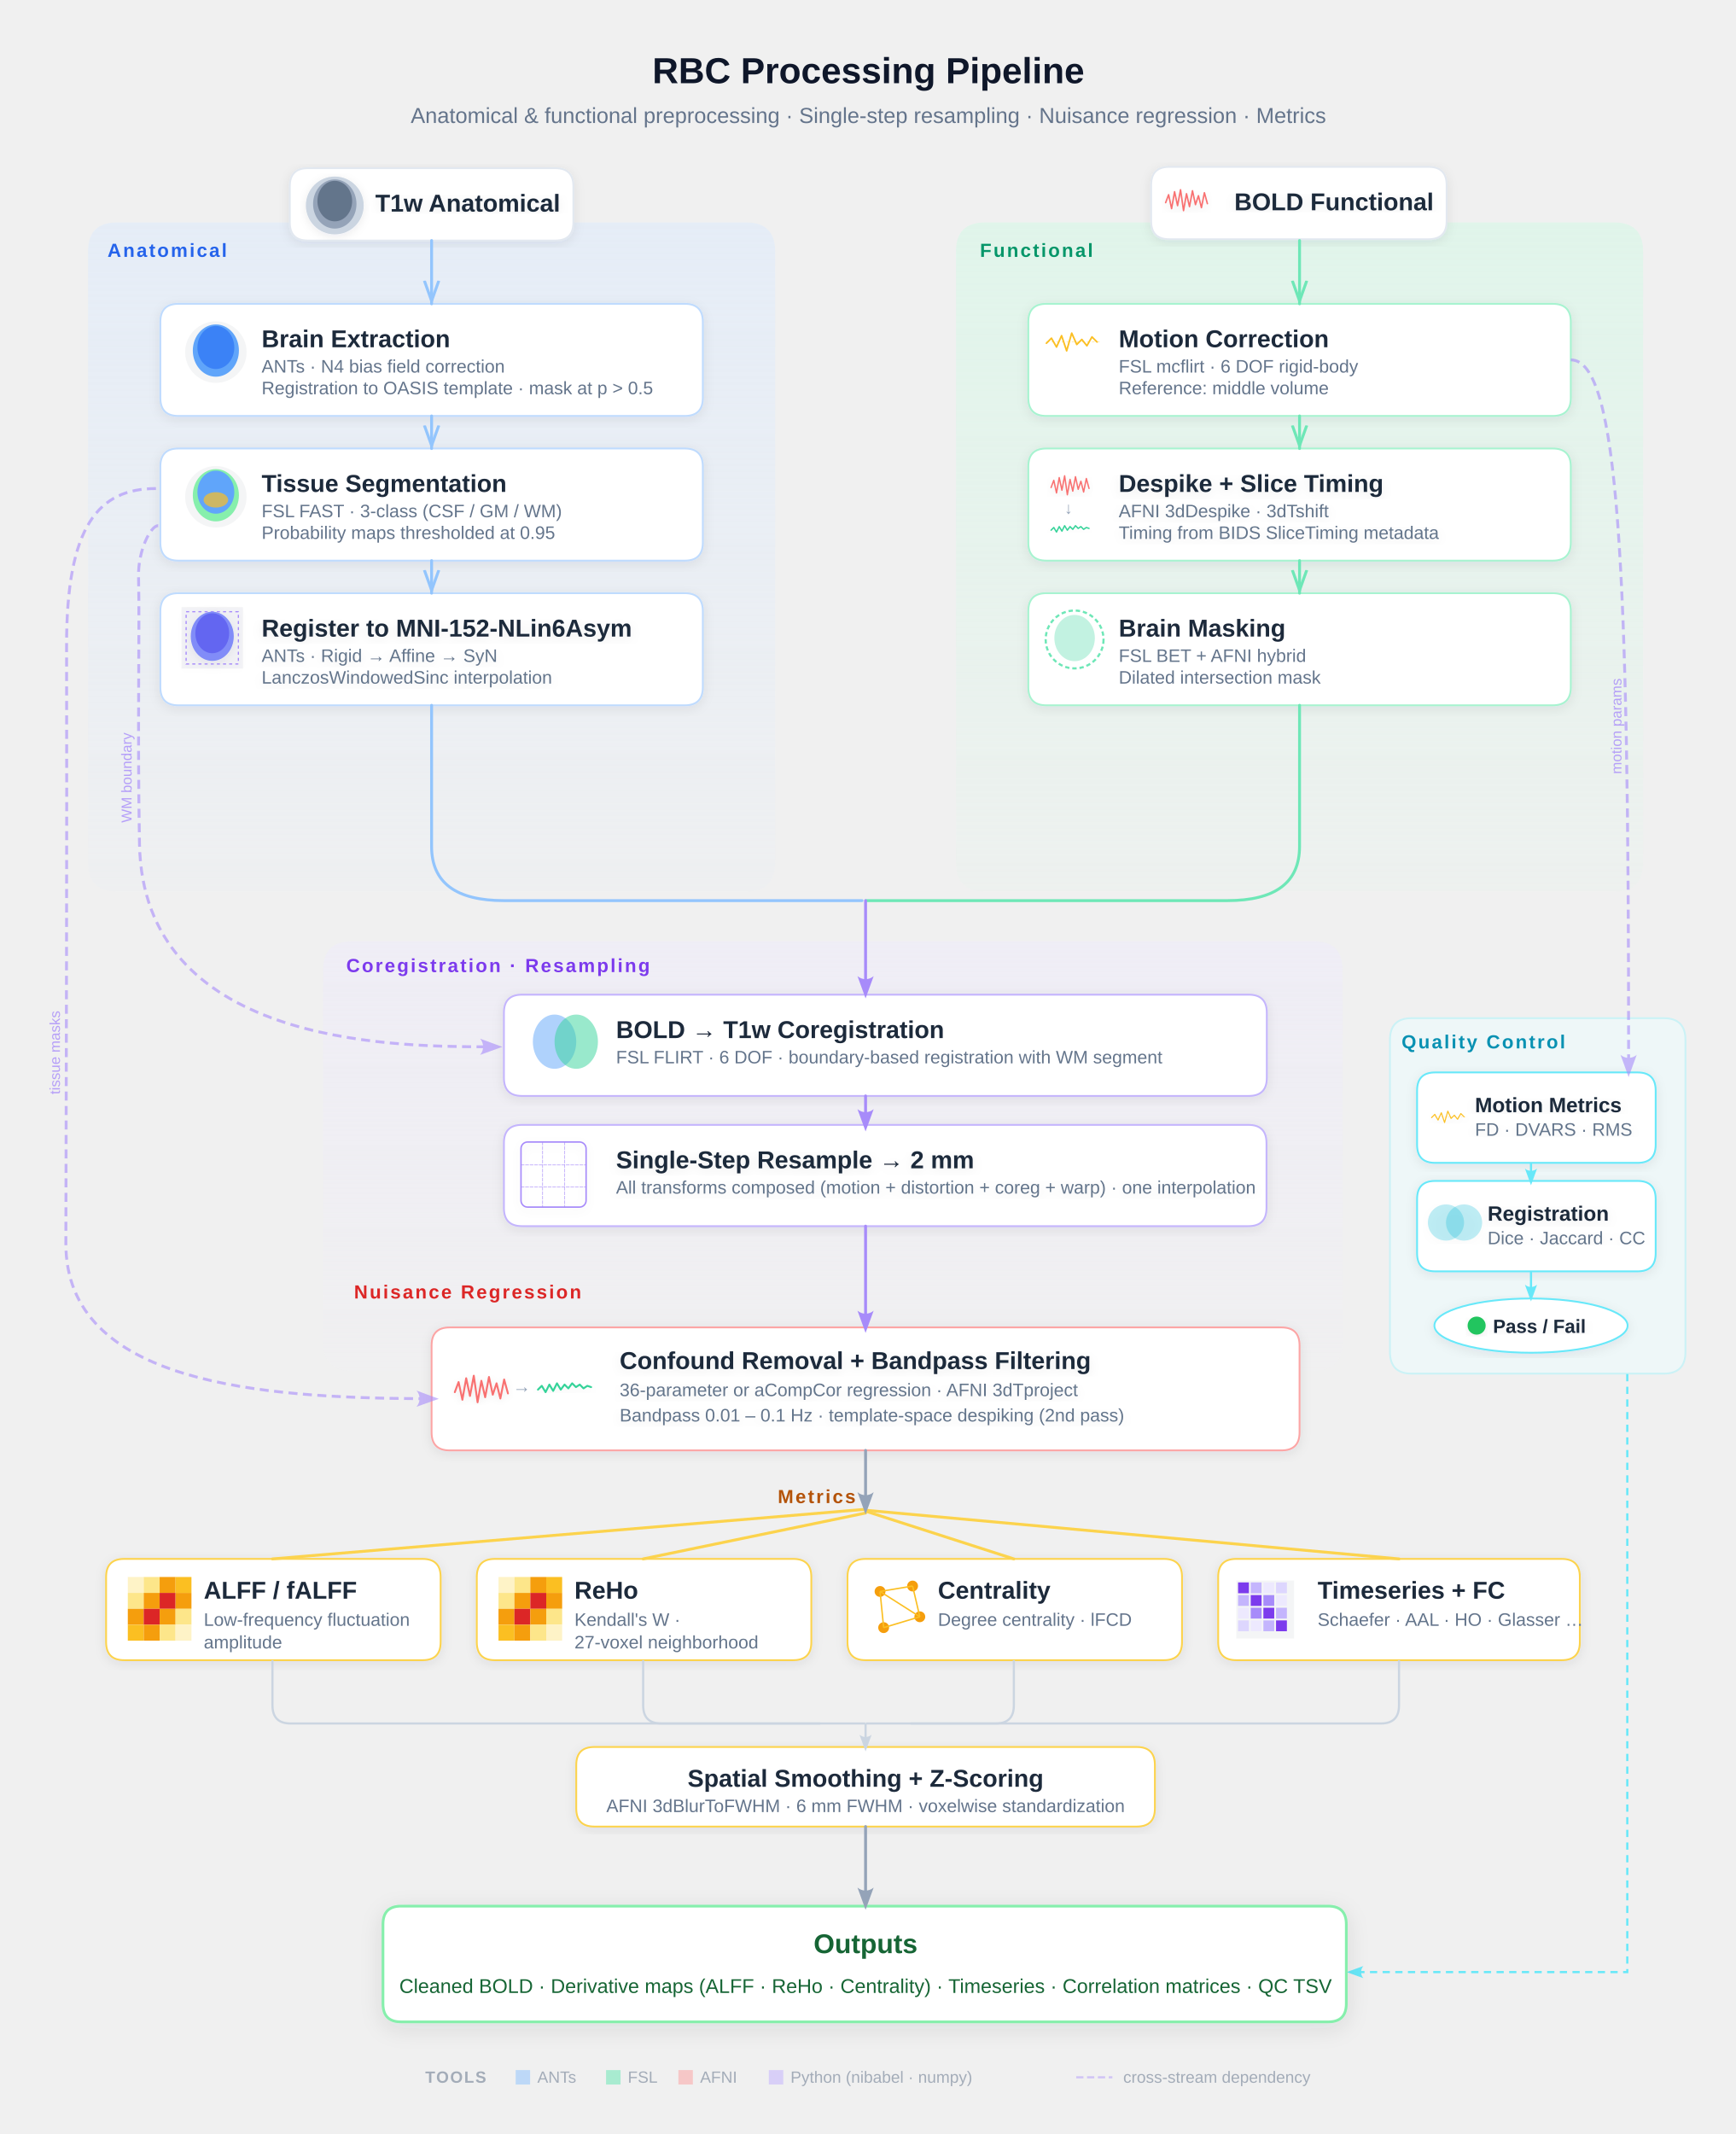
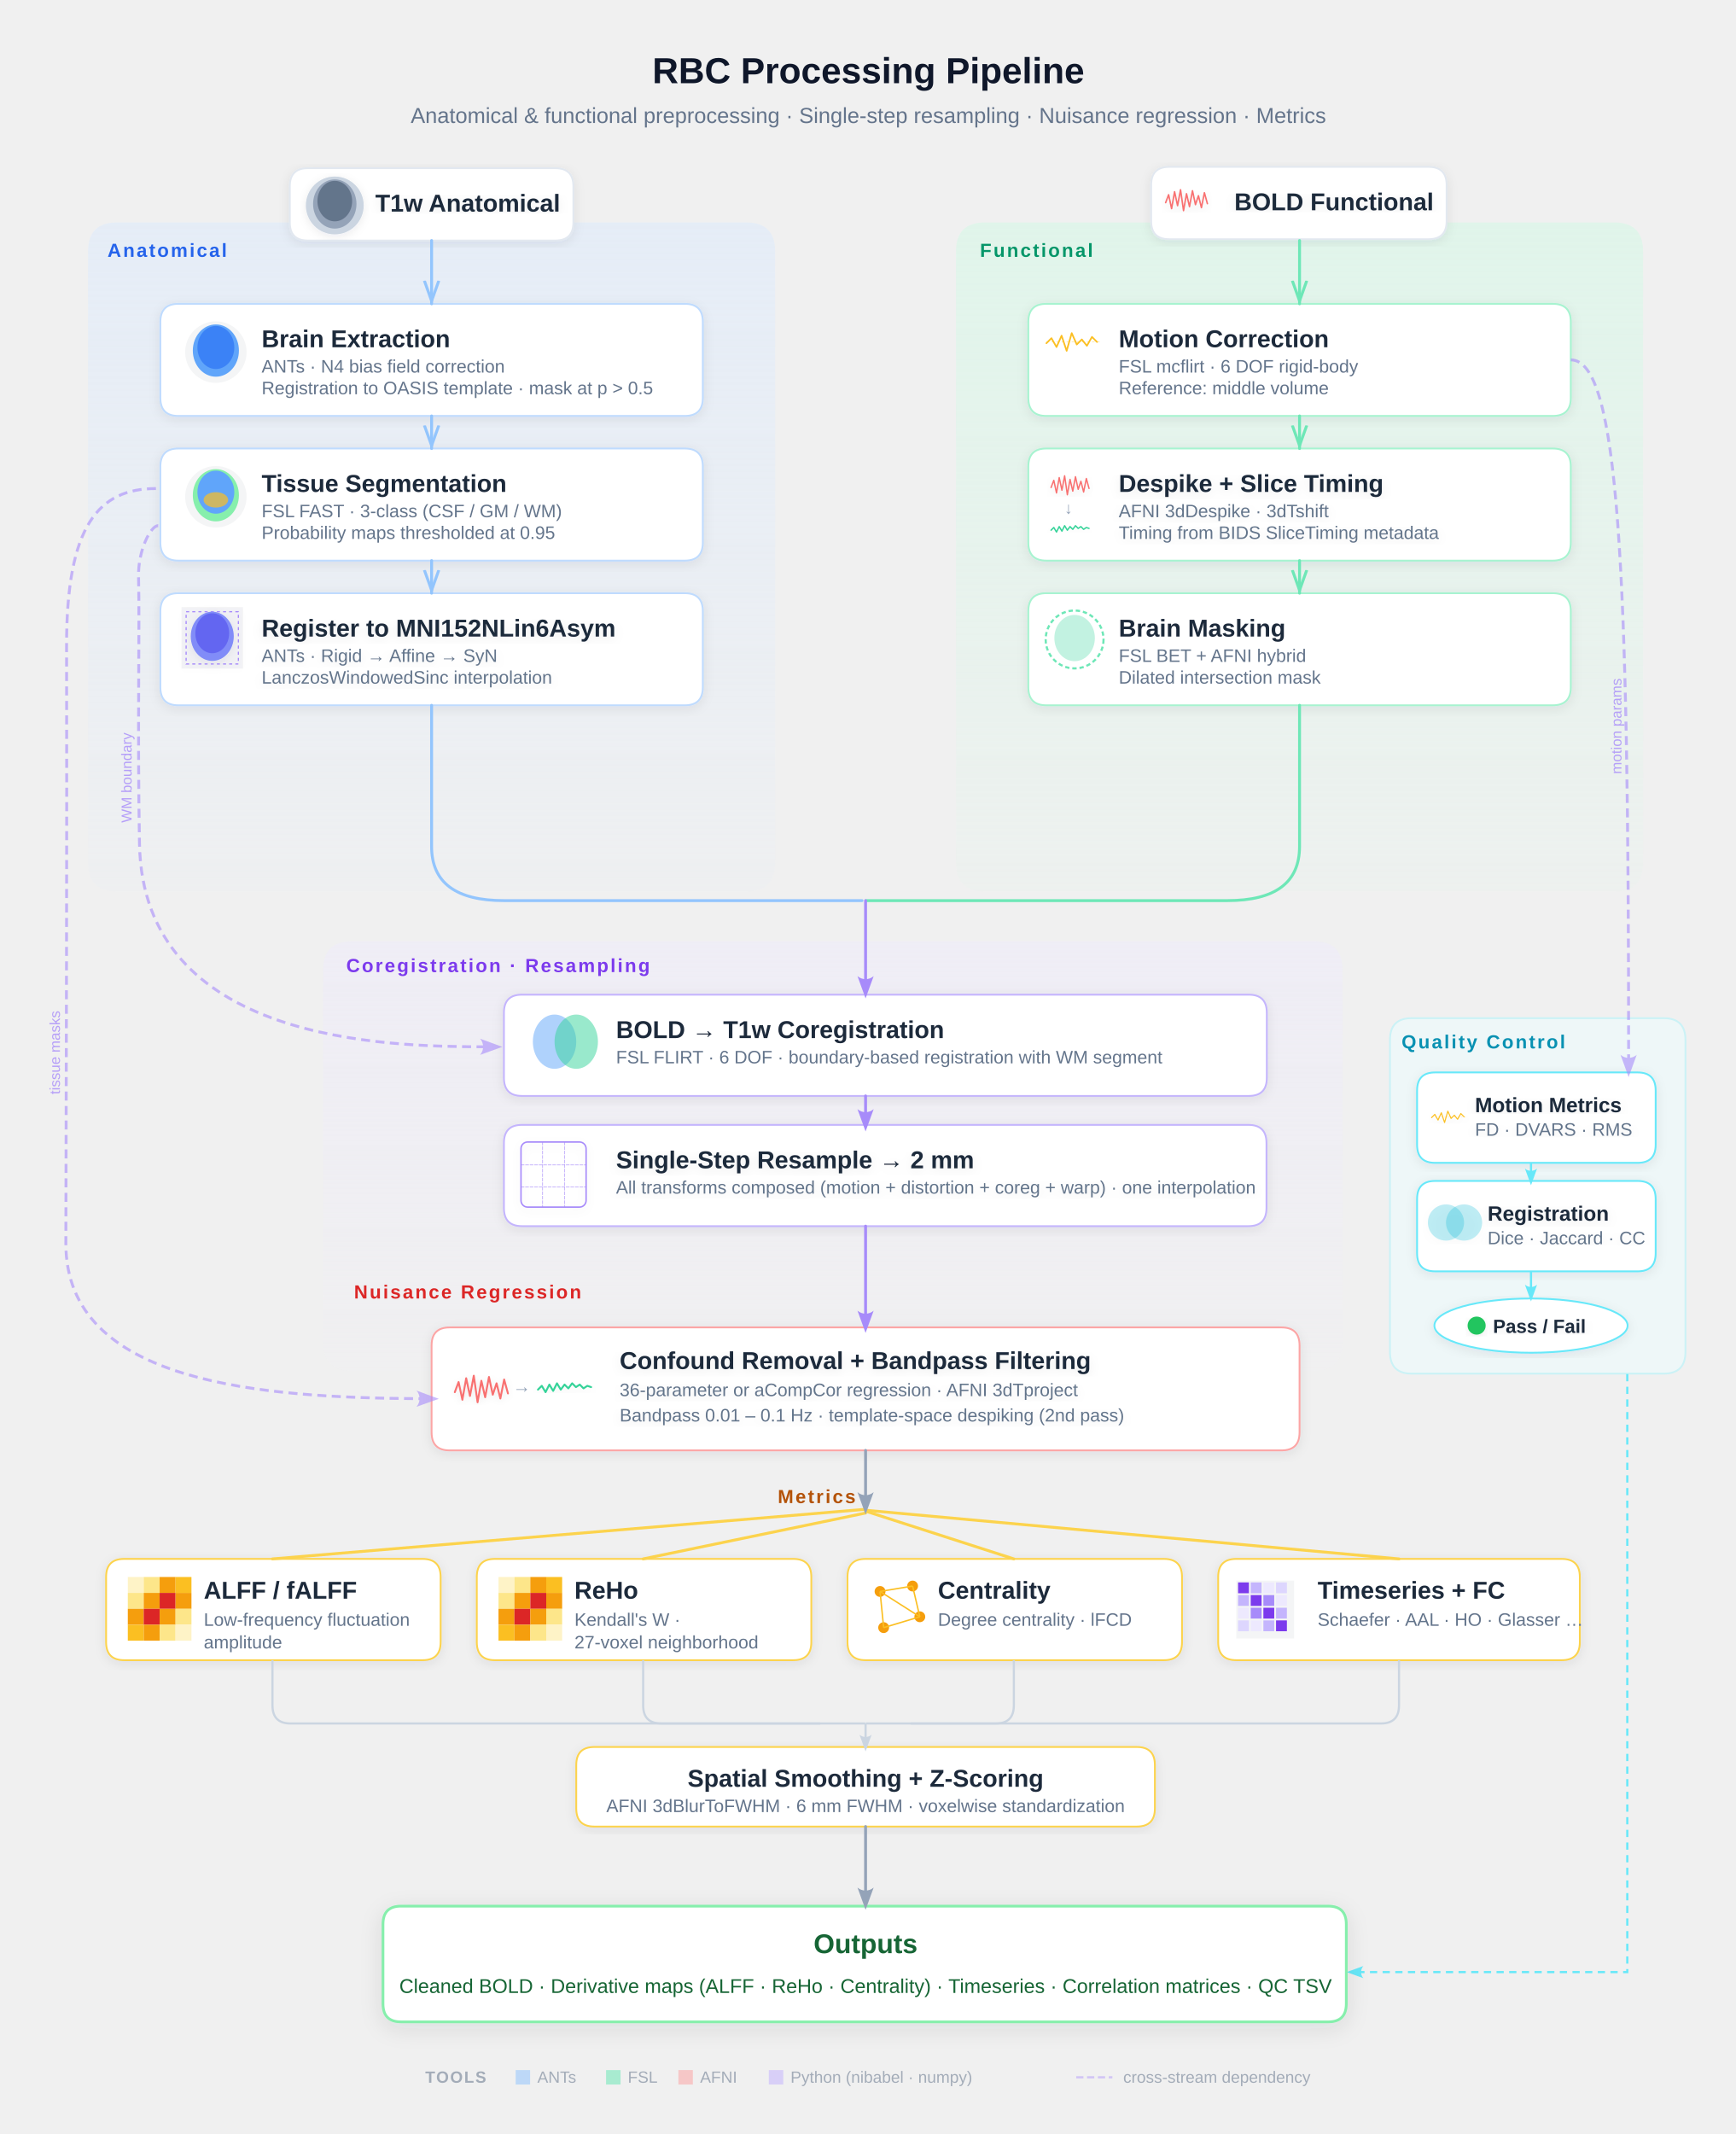
<svg xmlns="http://www.w3.org/2000/svg" viewBox="0 0 960 1180" width="960" height="1180" version="1.1" id="svg141">
  <defs id="defs54">
    <marker style="overflow:visible" id="marker145" refX="0" refY="0" orient="auto-start-reverse" markerWidth="1" markerHeight="1" viewBox="0 0 1 1" preserveAspectRatio="xMidYMid">
      <path transform="scale(0.7)" d="M -2,-4 9,0 -2,4 c 2,-2.33 2,-5.66 0,-8 z" style="fill:context-stroke;fill-rule:evenodd;stroke:none" id="path145" />
    </marker>
    <marker style="overflow:visible" id="marker144" refX="0" refY="0" orient="auto-start-reverse" markerWidth="1" markerHeight="1" viewBox="0 0 1 1" preserveAspectRatio="xMidYMid">
      <path transform="scale(0.7)" d="M -2,-4 9,0 -2,4 c 2,-2.33 2,-5.66 0,-8 z" style="fill:context-stroke;fill-rule:evenodd;stroke:none" id="path144" />
    </marker>
    <marker style="overflow:visible" id="marker143" refX="0" refY="0" orient="auto-start-reverse" markerWidth="1" markerHeight="1" viewBox="0 0 1 1" preserveAspectRatio="xMidYMid">
      <path transform="scale(0.7)" d="M -2,-4 9,0 -2,4 c 2,-2.33 2,-5.66 0,-8 z" style="fill:context-stroke;fill-rule:evenodd;stroke:none" id="path143" />
    </marker>
    <marker style="overflow:visible" id="ConcaveTriangle" refX="0" refY="0" orient="auto-start-reverse" markerWidth="1" markerHeight="1" viewBox="0 0 1 1" preserveAspectRatio="xMidYMid">
      <path transform="scale(0.7)" d="M -2,-4 9,0 -2,4 c 2,-2.33 2,-5.66 0,-8 z" style="fill:context-stroke;fill-rule:evenodd;stroke:none" id="path7" />
    </marker>
    <filter id="card" x="-inf" y="-inf" width="inf" height="inf">
      <feGaussianBlur in="SourceAlpha" stdDeviation="3" id="feGaussianBlur1" />
      <feOffset dx="0" dy="1.5" result="offsetblur" id="feOffset1" />
      <feFlood flood-color="#1e293b" flood-opacity="0.08" id="feFlood1" />
      <feComposite in2="offsetblur" operator="in" id="feComposite1" />
      <feMerge id="feMerge2">
        <feMergeNode id="feMergeNode1" />
        <feMergeNode in="SourceGraphic" id="feMergeNode2" />
      </feMerge>
    </filter>
    <filter id="card-lg" x="-0.028" y="-0.237" width="1.057" height="1.52">
      <feGaussianBlur in="SourceAlpha" stdDeviation="6" id="feGaussianBlur2" />
      <feOffset dx="0" dy="3" result="offsetblur" id="feOffset2" />
      <feFlood flood-color="#1e293b" flood-opacity="0.10" id="feFlood2" />
      <feComposite in2="offsetblur" operator="in" id="feComposite2" />
      <feMerge id="feMerge4">
        <feMergeNode id="feMergeNode3" />
        <feMergeNode in="SourceGraphic" id="feMergeNode4" />
      </feMerge>
    </filter>
    <linearGradient id="bg-anat" x1="49.338" y1="116.544" x2="49.338" y2="491.51" gradientTransform="matrix(1.013423,0,0,0.9867544,-1.31969,8)" gradientUnits="userSpaceOnUse">
      <stop offset="0%" style="stop-color:#dbeafe;stop-opacity:0.5" id="stop4" />
      <stop offset="100%" style="stop-color:#dbeafe;stop-opacity:0.08" id="stop5" />
    </linearGradient>
    <linearGradient id="bg-func" x1="522.98" y1="116.544" x2="522.98" y2="491.51" gradientTransform="matrix(1.013423,0,0,0.9867544,-1.31969,8)" gradientUnits="userSpaceOnUse">
      <stop offset="0%" style="stop-color:#d1fae5;stop-opacity:0.5" id="stop6" />
      <stop offset="100%" style="stop-color:#d1fae5;stop-opacity:0.08" id="stop7" />
    </linearGradient>
    <linearGradient id="bg-converge" x1="116.837" y1="789.491" x2="116.837" y2="1155.458" gradientTransform="matrix(1.540611,0,0,0.6490932,-1.31969,8)" gradientUnits="userSpaceOnUse">
      <stop offset="0%" style="stop-color:#ede9fe;stop-opacity:0.4" id="stop8" />
      <stop offset="100%" style="stop-color:#ede9fe;stop-opacity:0.05" id="stop9" />
    </linearGradient>
    <marker id="arr" viewBox="0 0 8 6" refX="8" refY="3" markerWidth="8" markerHeight="6" orient="auto">
      <path d="M 0,0.5 L 7,3 L 0,5.5" fill="none" stroke="#94a3b8" stroke-width="1" stroke-linejoin="round" id="path9" />
    </marker>
    <marker id="arr-blue" viewBox="0 0 8 6" refX="8" refY="3" markerWidth="8" markerHeight="6" orient="auto">
      <path d="M 0,0.5 L 7,3 L 0,5.5" fill="none" stroke="#93c5fd" stroke-width="1" stroke-linejoin="round" id="path10" />
    </marker>
    <marker id="arr-green" viewBox="0 0 8 6" refX="8" refY="3" markerWidth="8" markerHeight="6" orient="auto">
      <path d="M 0,0.5 L 7,3 L 0,5.5" fill="none" stroke="#6ee7b7" stroke-width="1" stroke-linejoin="round" id="path11" />
    </marker>
    <marker id="arr-purple" viewBox="0 0 8 6" refX="8" refY="3" markerWidth="8" markerHeight="6" orient="auto">
      <path d="M 0,0.5 L 7,3 L 0,5.5" fill="none" stroke="#a78bfa" stroke-width="1" stroke-linejoin="round" id="path12" />
    </marker>
    <g id="brain-raw">
      <circle cx="22" cy="22" r="20" fill="#cbd5e1" id="circle12" />
      <ellipse cx="22" cy="21" rx="15" ry="17" fill="#94a3b8" id="ellipse12" />
      <ellipse cx="22" cy="19" rx="12" ry="14" fill="#64748b" id="ellipse13" />
    </g>
    <g id="brain-stripped">
      <circle cx="22" cy="22" r="20" fill="#1e293b" opacity="0.05" id="circle13" />
      <ellipse cx="22" cy="21" rx="15" ry="17" fill="#60a5fa" id="ellipse14" />
      <ellipse cx="22" cy="19" rx="12" ry="14" fill="#3b82f6" id="ellipse15" />
    </g>
    <g id="brain-seg">
      <circle cx="22" cy="22" r="20" fill="#1e293b" opacity="0.05" id="circle15" />
      <ellipse cx="22" cy="21" rx="15" ry="17" fill="#86efac" id="ellipse16" />
      <ellipse cx="22" cy="19" rx="12" ry="14" fill="#60a5fa" id="ellipse17" />
      <ellipse cx="22" cy="24" rx="8" ry="5" fill="#fbbf24" opacity="0.7" id="ellipse18" />
    </g>
    <g id="brain-mni">
      <rect x="2" y="2" width="40" height="40" fill="#1e293b" opacity="0.05" id="rect18" />
      <rect x="5" y="5" width="34" height="34" fill="none" stroke="#a78bfa" stroke-width="0.8" stroke-dasharray="2,2" id="rect19" />
      <ellipse cx="22" cy="21" rx="14" ry="16" fill="#818cf8" id="ellipse19" />
      <ellipse cx="22" cy="19" rx="11" ry="13" fill="#6366f1" id="ellipse20" />
    </g>
    <g id="wave-noisy">
      <polyline points="0,16 3,8 6,22 9,5 12,19 15,3 18,24 21,7 24,20 27,4 30,18 33,9 36,21 39,6 42,17" fill="none" stroke="#f87171" stroke-width="1.5" stroke-linecap="round" stroke-linejoin="round" id="polyline20" />
    </g>
    <g id="wave-clean">
      <polyline points="0,14 3,11 6,16 9,10 12,15 15,9 18,14 21,10 24,13 27,9 30,12 33,10 36,13 39,11 42,12" fill="none" stroke="#34d399" stroke-width="1.5" stroke-linecap="round" stroke-linejoin="round" id="polyline21" />
    </g>
    <g id="wave-motion">
      <polyline points="0,14 4,10 8,17 12,8 16,20 20,6 24,15 28,11 32,16 36,9 40,13" fill="none" stroke="#fbbf24" stroke-width="1.3" stroke-linecap="round" stroke-linejoin="round" id="polyline22" />
      <line x1="0" y1="13" x2="42" y2="13" stroke="#fbbf24" stroke-width="0.5" stroke-dasharray="2,2" opacity="0.5" id="line22" />
    </g>
    <g id="heatmap">
      <rect x="0" y="0" width="8" height="8" fill="#fef3c7" id="rect22" />
      <rect x="8" y="0" width="8" height="8" fill="#fde68a" id="rect23" />
      <rect x="16" y="0" width="8" height="8" fill="#f59e0b" id="rect24" />
      <rect x="24" y="0" width="8" height="8" fill="#fbbf24" id="rect25" />
      <rect x="0" y="8" width="8" height="8" fill="#fde68a" id="rect26" />
      <rect x="8" y="8" width="8" height="8" fill="#f59e0b" id="rect27" />
      <rect x="16" y="8" width="8" height="8" fill="#dc2626" id="rect28" />
      <rect x="24" y="8" width="8" height="8" fill="#f59e0b" id="rect29" />
      <rect x="0" y="16" width="8" height="8" fill="#f59e0b" id="rect30" />
      <rect x="8" y="16" width="8" height="8" fill="#dc2626" id="rect31" />
      <rect x="16" y="16" width="8" height="8" fill="#f59e0b" id="rect32" />
      <rect x="24" y="16" width="8" height="8" fill="#fde68a" id="rect33" />
      <rect x="0" y="24" width="8" height="8" fill="#fbbf24" id="rect34" />
      <rect x="8" y="24" width="8" height="8" fill="#f59e0b" id="rect35" />
      <rect x="16" y="24" width="8" height="8" fill="#fde68a" id="rect36" />
      <rect x="24" y="24" width="8" height="8" fill="#fef3c7" id="rect37" />
    </g>
    <g id="corrmat">
      <rect x="0" y="0" width="32" height="32" fill="#1e293b" opacity="0.05" id="rect38" />
      <rect x="1" y="1" width="6" height="6" fill="#7c3aed" id="rect39" />
      <rect x="8" y="1" width="6" height="6" fill="#c4b5fd" id="rect40" />
      <rect x="15" y="1" width="6" height="6" fill="#ede9fe" id="rect41" />
      <rect x="22" y="1" width="6" height="6" fill="#ddd6fe" id="rect42" />
      <rect x="1" y="8" width="6" height="6" fill="#c4b5fd" id="rect43" />
      <rect x="8" y="8" width="6" height="6" fill="#7c3aed" id="rect44" />
      <rect x="15" y="8" width="6" height="6" fill="#a78bfa" id="rect45" />
      <rect x="22" y="8" width="6" height="6" fill="#ede9fe" id="rect46" />
      <rect x="1" y="15" width="6" height="6" fill="#ede9fe" id="rect47" />
      <rect x="8" y="15" width="6" height="6" fill="#a78bfa" id="rect48" />
      <rect x="15" y="15" width="6" height="6" fill="#7c3aed" id="rect49" />
      <rect x="22" y="15" width="6" height="6" fill="#c4b5fd" id="rect50" />
      <rect x="1" y="22" width="6" height="6" fill="#ddd6fe" id="rect51" />
      <rect x="8" y="22" width="6" height="6" fill="#ede9fe" id="rect52" />
      <rect x="15" y="22" width="6" height="6" fill="#c4b5fd" id="rect53" />
      <rect x="22" y="22" width="6" height="6" fill="#7c3aed" id="rect54" />
    </g>
    <filter id="card-0" x="-0.182" y="-0.182" width="1.364" height="1.405">
      <feGaussianBlur in="SourceAlpha" stdDeviation="2.562" id="feGaussianBlur1-9" />
      <feOffset dx="0" dy="1.5" result="offsetblur" id="feOffset1-4" />
      <feFlood flood-color="#1e293b" flood-opacity="0.08" id="feFlood1-8" />
      <feComposite in2="offsetblur" operator="in" id="feComposite1-8" />
      <feMerge id="feMerge2-2">
        <feMergeNode id="feMergeNode1-4" />
        <feMergeNode in="SourceGraphic" id="feMergeNode2-5" />
      </feMerge>
    </filter>
    <filter id="filter4">
      <feGaussianBlur in="SourceAlpha" stdDeviation="3" id="feGaussianBlur2-5" />
      <feOffset dx="0" dy="1.5" result="offsetblur" id="feOffset2-1" />
      <feFlood flood-color="#1e293b" flood-opacity="0.08" id="feFlood2-7" />
      <feComposite in2="offsetblur" operator="in" id="feComposite2-1" />
      <feMerge id="feMerge4-1">
        <feMergeNode id="feMergeNode3-5" />
        <feMergeNode in="SourceGraphic" id="feMergeNode4-2" />
      </feMerge>
    </filter>
    <filter id="filter6">
      <feGaussianBlur in="SourceAlpha" stdDeviation="3" id="feGaussianBlur4" />
      <feOffset dx="0" dy="1.5" result="offsetblur" id="feOffset4" />
      <feFlood flood-color="#1e293b" flood-opacity="0.08" id="feFlood4" />
      <feComposite in2="offsetblur" operator="in" id="feComposite4" />
      <feMerge id="feMerge6">
        <feMergeNode id="feMergeNode5" />
        <feMergeNode in="SourceGraphic" id="feMergeNode6" />
      </feMerge>
    </filter>
    <filter id="filter8">
      <feGaussianBlur in="SourceAlpha" stdDeviation="3" id="feGaussianBlur6" />
      <feOffset dx="0" dy="1.5" result="offsetblur" id="feOffset6" />
      <feFlood flood-color="#1e293b" flood-opacity="0.08" id="feFlood6" />
      <feComposite in2="offsetblur" operator="in" id="feComposite6" />
      <feMerge id="feMerge8">
        <feMergeNode id="feMergeNode7" />
        <feMergeNode in="SourceGraphic" id="feMergeNode8" />
      </feMerge>
    </filter>
    <filter id="filter10">
      <feGaussianBlur in="SourceAlpha" stdDeviation="3" id="feGaussianBlur8" />
      <feOffset dx="0" dy="1.5" result="offsetblur" id="feOffset8" />
      <feFlood flood-color="#1e293b" flood-opacity="0.08" id="feFlood8" />
      <feComposite in2="offsetblur" operator="in" id="feComposite8" />
      <feMerge id="feMerge10">
        <feMergeNode id="feMergeNode9" />
        <feMergeNode in="SourceGraphic" id="feMergeNode10" />
      </feMerge>
    </filter>
    <filter id="filter14" x="-inf" y="-0.01" width="inf" height="1.061">
      <feGaussianBlur in="SourceAlpha" stdDeviation="0.149" id="feGaussianBlur13" />
      <feOffset dx="0" dy="1.5" result="offsetblur" id="feOffset13" />
      <feFlood flood-color="#1e293b" flood-opacity="0.08" id="feFlood13" />
      <feComposite in2="offsetblur" operator="in" id="feComposite13" />
      <feMerge id="feMerge14">
        <feMergeNode id="feMergeNode13" />
        <feMergeNode in="SourceGraphic" id="feMergeNode14" />
      </feMerge>
    </filter>
    <filter id="filter14-2" y="-0.01" height="1.061" x="-inf" width="inf">
      <feGaussianBlur in="SourceAlpha" stdDeviation="0.149" id="feGaussianBlur13-2" />
      <feOffset dx="0" dy="1.5" result="offsetblur" id="feOffset13-1" />
      <feFlood flood-color="#1e293b" flood-opacity="0.08" id="feFlood13-6" />
      <feComposite in2="offsetblur" operator="in" id="feComposite13-8" />
      <feMerge id="feMerge14-5">
        <feMergeNode id="feMergeNode13-7" />
        <feMergeNode in="SourceGraphic" id="feMergeNode14-6" />
      </feMerge>
    </filter>
    <filter id="card-0-2" y="-0.171" height="1.383" x="-inf" width="inf">
      <feGaussianBlur in="SourceAlpha" stdDeviation="2.562" id="feGaussianBlur1-9-7" />
      <feOffset dx="0" dy="1.5" result="offsetblur" id="feOffset1-4-9" />
      <feFlood flood-color="#1e293b" flood-opacity="0.08" id="feFlood1-8-5" />
      <feComposite in2="offsetblur" operator="in" id="feComposite1-8-4" />
      <feMerge id="feMerge2-2-3">
        <feMergeNode id="feMergeNode1-4-1" />
        <feMergeNode in="SourceGraphic" id="feMergeNode2-5-2" />
      </feMerge>
    </filter>
    <filter id="filter14-3" y="-0.01" height="1.061" x="-inf" width="inf">
      <feGaussianBlur in="SourceAlpha" stdDeviation="0.149" id="feGaussianBlur13-3" />
      <feOffset dx="0" dy="1.5" result="offsetblur" id="feOffset13-4" />
      <feFlood flood-color="#1e293b" flood-opacity="0.08" id="feFlood13-1" />
      <feComposite in2="offsetblur" operator="in" id="feComposite13-1" />
      <feMerge id="feMerge14-3">
        <feMergeNode id="feMergeNode13-8" />
        <feMergeNode in="SourceGraphic" id="feMergeNode14-7" />
      </feMerge>
    </filter>
    <filter id="filter14-2-4" y="-0.01" height="1.061" x="-inf" width="inf">
      <feGaussianBlur in="SourceAlpha" stdDeviation="0.149" id="feGaussianBlur13-2-2" />
      <feOffset dx="0" dy="1.5" result="offsetblur" id="feOffset13-1-7" />
      <feFlood flood-color="#1e293b" flood-opacity="0.08" id="feFlood13-6-7" />
      <feComposite in2="offsetblur" operator="in" id="feComposite13-8-9" />
      <feMerge id="feMerge14-5-3">
        <feMergeNode id="feMergeNode13-7-1" />
        <feMergeNode in="SourceGraphic" id="feMergeNode14-6-9" />
      </feMerge>
    </filter>
  </defs>
  <path d="m 64.68,123 h 348 q 16,0 16,16 v 338 q 0,16 -16,16 h -348 q -16,0 -16,-16 V 139 q 0,-16 16,-16 z" fill="url(#bg-anat)" id="path54" style="fill:url(#bg-anat)" />
  <path d="m 544.68,123 h 348 q 16,0 16,16 v 338 q 0,16 -16,16 h -348 q -16,0 -16,-16 V 139 q 0,-16 16,-16 z" fill="url(#bg-func)" id="path55" style="fill:url(#bg-func)" />
  <path d="m 194.68,520.454 h 531.812 c 10.667,0 16,5.333 16,16 V 742 c 0,10.667 -5.333,16 -16,16 H 194.68 c -10.667,0 -16,-5.333 -16,-16 V 536.454 c 0,-10.667 5.333,-16 16,-16 z" fill="url(#bg-converge)" id="path56" style="fill:url(#bg-converge)" />
  <g id="g20" transform="translate(0.2402344)">
    <text x="480" y="46" text-anchor="middle" font-family="Arial, sans-serif" font-size="20px" font-weight="bold" fill="#0f172a" id="text56">RBC Processing Pipeline</text>
    <text x="480" y="68" text-anchor="middle" font-family="Arial, sans-serif" font-size="12px" fill="#64748b" id="text57">Anatomical &amp; functional preprocessing · Single-step resampling · Nuisance regression · Metrics</text>
  </g>
  <g id="g142" transform="translate(-10.45848,8)">
    <path d="m 180.731,85 h 136.815 c 6.667,0 10,3.333 10,10 v 20 c 0,6.667 -3.333,10 -10,10 H 180.731 c -6.667,0 -10,-3.333 -10,-10 V 95 c 0,-6.667 3.333,-10 10,-10 z" fill="#ffffff" stroke="#e2e8f0" stroke-width="1" id="path57" style="filter:url(#card)" />
    <use href="#brain-raw" transform="matrix(0.8,0,0,0.8,178,88)" id="use57" style="filter:url(#card)" />
    <text x="218" y="109" font-family="Arial, sans-serif" font-size="13.5px" font-weight="600" fill="#1e293b" id="text58" style="filter:url(#card)">T1w Anatomical</text>
  </g>
  <g id="g143" transform="translate(-13.38289,7.268897)">
    <path d="m 660,85 h 143.395 c 6.667,0 10,3.333 10,10 v 20 c 0,6.667 -3.333,10 -10,10 H 660 c -6.667,0 -10,-3.333 -10,-10 V 95 c 0,-6.667 3.333,-10 10,-10 z" fill="#ffffff" stroke="#e2e8f0" stroke-width="1" id="path58" style="filter:url(#card)" />
    <g transform="translate(658,96)" id="g58" style="filter:url(#card)">
      <use href="#wave-noisy" transform="scale(0.55)" id="use58" />
    </g>
    <text x="696" y="109" font-family="Arial, sans-serif" font-size="13.5px" font-weight="600" fill="#1e293b" id="text59" style="filter:url(#card)">BOLD Functional</text>
  </g>
  <text x="92.46" y="142.033" text-anchor="middle" font-family="Arial, sans-serif" font-size="10.5px" font-weight="bold" fill="#2563eb" style="letter-spacing:0.1em;text-transform:uppercase" id="text60">Anatomical</text>
  <g id="anat-extract" filter="url(#card)" transform="translate(-1.31969,8)">
    <path d="m 100,160 h 280 q 10,0 10,10 v 42 q 0,10 -10,10 H 100 q -10,0 -10,-10 v -42 q 0,-10 10,-10 z" fill="#ffffff" stroke="#bfdbfe" stroke-width="1" id="path60" />
    <use href="#brain-stripped" transform="matrix(0.85,0,0,0.85,102,168)" id="use60" />
    <text x="146" y="184" font-family="Arial, sans-serif" font-size="13.5px" font-weight="600" fill="#1e293b" id="text61">Brain Extraction</text>
    <text x="146" y="198" font-family="Arial, sans-serif" font-size="10px" fill="#64748b" id="text62">ANTs · N4 bias field correction</text>
    <text x="146" y="210" font-family="Arial, sans-serif" font-size="10px" fill="#64748b" id="text63">Registration to OASIS template · mask at p &gt; 0.5</text>
  </g>
  <g id="anat-segment" filter="url(#card)" transform="translate(-1.31969,8)">
    <path d="m 100,240 h 280 q 10,0 10,10 v 42 q 0,10 -10,10 H 100 q -10,0 -10,-10 v -42 q 0,-10 10,-10 z" fill="#ffffff" stroke="#bfdbfe" stroke-width="1" id="path63" />
    <use href="#brain-seg" transform="matrix(0.85,0,0,0.85,102,248)" id="use63" />
    <text x="146" y="264" font-family="Arial, sans-serif" font-size="13.5px" font-weight="600" fill="#1e293b" id="text64">Tissue Segmentation</text>
    <text x="146" y="278" font-family="Arial, sans-serif" font-size="10px" fill="#64748b" id="text65">FSL FAST · 3-class (CSF / GM / WM)</text>
    <text x="146" y="290" font-family="Arial, sans-serif" font-size="10px" fill="#64748b" id="text66">Probability maps thresholded at 0.95</text>
  </g>
  <path d="m 98.68,328 h 280 q 10,0 10,10 v 42 q 0,10 -10,10 h -280 q -10,0 -10,-10 v -42 q 0,-10 10,-10 z" fill="#ffffff" stroke="#bfdbfe" stroke-width="1" id="path66" style="filter:url(#card)" />
  <use href="#brain-mni" transform="matrix(0.85,0,0,0.85,98.68031,334)" id="use66" style="filter:url(#card)" />
-   <text x="144.68" y="352" font-family="Arial, sans-serif" font-size="13.5px" font-weight="600" fill="#1e293b" id="text67" style="filter:url(#card)">Register to MNI-152-NLin6Asym</text>
+   <text x="144.68" y="352" font-family="Arial, sans-serif" font-size="13.5px" font-weight="600" fill="#1e293b" id="text67" style="filter:url(#card)">Register to MNI152NLin6Asym</text>
  <text x="144.68" y="366" font-family="Arial, sans-serif" font-size="10px" fill="#64748b" id="text68" style="filter:url(#card)">ANTs · Rigid → Affine → SyN</text>
  <text x="144.68" y="378" font-family="Arial, sans-serif" font-size="10px" fill="#64748b" id="text69" style="filter:url(#card)">LanczosWindowedSinc interpolation</text>
  <line x1="238.68" y1="133" x2="238.68" y2="168" fill="none" stroke="#93c5fd" stroke-width="1.6" stroke-linecap="round" marker-end="url(#arr-blue)" id="line69" />
  <line x1="238.68" y1="230" x2="238.68" y2="248" fill="none" stroke="#93c5fd" stroke-width="1.6" stroke-linecap="round" marker-end="url(#arr-blue)" id="line70" />
  <line x1="238.68" y1="310" x2="238.68" y2="328" fill="none" stroke="#93c5fd" stroke-width="1.6" stroke-linecap="round" marker-end="url(#arr-blue)" id="line71" />
  <text x="573.191" y="142.033" text-anchor="middle" font-family="Arial, sans-serif" font-size="10.5px" font-weight="bold" fill="#059669" style="letter-spacing:0.1em;text-transform:uppercase" id="text71">Functional</text>
  <g id="func-motion" filter="url(#card)" transform="translate(-1.31969,8)">
    <path d="m 580,160 h 280 q 10,0 10,10 v 42 q 0,10 -10,10 H 580 q -10,0 -10,-10 v -42 q 0,-10 10,-10 z" fill="#ffffff" stroke="#a7f3d0" stroke-width="1" id="path71" />
    <g transform="translate(580,172)" id="g71">
      <use href="#wave-motion" transform="scale(0.7)" id="use71" />
    </g>
    <text x="620" y="184" font-family="Arial, sans-serif" font-size="13.5px" font-weight="600" fill="#1e293b" id="text72">Motion Correction</text>
    <text x="620" y="198" font-family="Arial, sans-serif" font-size="10px" fill="#64748b" id="text73">FSL mcflirt · 6 DOF rigid-body</text>
    <text x="620" y="210" font-family="Arial, sans-serif" font-size="10px" fill="#64748b" id="text74">Reference: middle volume</text>
  </g>
  <path d="m 578.68,248 h 280 q 10,0 10,10 v 42 q 0,10 -10,10 h -280 q -10,0 -10,-10 v -42 q 0,-10 10,-10 z" fill="#ffffff" stroke="#a7f3d0" stroke-width="1" id="path74" style="filter:url(#card)" />
  <g id="g18" transform="translate(1.265149,2.584839)">
    <g transform="translate(580,259)" id="g74" style="filter:url(#card)">
      <use href="#wave-noisy" transform="scale(0.5)" id="use74" />
    </g>
    <text x="586.088" y="280.612" fill="#94a3b8" font-size="9px" id="text75" style="filter:url(#card)" transform="rotate(90,590.1288,278.6159)">→</text>
    <g transform="translate(580,283.601)" id="g75" style="filter:url(#card)">
      <use href="#wave-clean" transform="scale(0.5)" id="use75" />
    </g>
  </g>
  <text x="618.68" y="272" font-family="Arial, sans-serif" font-size="13.5px" font-weight="600" fill="#1e293b" id="text76" style="filter:url(#card)">Despike + Slice Timing</text>
  <text x="618.68" y="286" font-family="Arial, sans-serif" font-size="10px" fill="#64748b" id="text77" style="filter:url(#card)">AFNI 3dDespike · 3dTshift</text>
  <text x="618.68" y="298" font-family="Arial, sans-serif" font-size="10px" fill="#64748b" id="text78" style="filter:url(#card)">Timing from BIDS SliceTiming metadata</text>
  <g id="func-mask" filter="url(#card)" transform="translate(-1.31969,8)">
    <path d="m 580,320 h 280 q 10,0 10,10 v 42 q 0,10 -10,10 H 580 q -10,0 -10,-10 v -42 q 0,-10 10,-10 z" fill="#ffffff" stroke="#a7f3d0" stroke-width="1" id="path78" />
    <g transform="matrix(0.8,0,0,0.8,578,328)" id="g78">
      <circle cx="22" cy="22" r="20" fill="none" stroke="#6ee7b7" stroke-width="1.5" stroke-dasharray="3, 2" id="circle78" />
      <ellipse cx="22" cy="21" rx="14" ry="16" fill="#34d399" opacity="0.3" id="ellipse78" />
    </g>
    <text x="620" y="344" font-family="Arial, sans-serif" font-size="13.5px" font-weight="600" fill="#1e293b" id="text79">Brain Masking</text>
    <text x="620" y="358" font-family="Arial, sans-serif" font-size="10px" fill="#64748b" id="text80">FSL BET + AFNI hybrid</text>
    <text x="620" y="370" font-family="Arial, sans-serif" font-size="10px" fill="#64748b" id="text81">Dilated intersection mask</text>
  </g>
  <line x1="718.68" y1="133" x2="718.68" y2="168" fill="none" stroke="#6ee7b7" stroke-width="1.6" stroke-linecap="round" marker-end="url(#arr-green)" id="line81" />
  <line x1="718.68" y1="230" x2="718.68" y2="248" fill="none" stroke="#6ee7b7" stroke-width="1.6" stroke-linecap="round" marker-end="url(#arr-green)" id="line82" />
  <line x1="718.68" y1="310" x2="718.68" y2="328" fill="none" stroke="#6ee7b7" stroke-width="1.6" stroke-linecap="round" marker-end="url(#arr-green)" id="line83" />
  <path d="m 87.466,290.698 c -3.958,-0.258 -11.197,13.456 -10.848,28.174 0.671,28.336 -0.662,84.913 0.525,147.902 C 79.21,576.51 214.085,578.71 267.742,578.833" fill="none" stroke="#a78bfa" stroke-width="1.6" stroke-dasharray="5, 3" opacity="0.6" marker-end="url(#arr-purple)" id="path83" style="marker-end:url(#marker145)" />
  <text x="-458.611" y="73.36" font-family="Arial, sans-serif" font-size="8px" fill="#a78bfa" opacity="0.8" transform="rotate(-90,-2.143117,-1.554529)" id="text83" style="white-space:pre;inline-size:54.564;display:inline" xml:space="preserve">
    <tspan x="-458.611" y="73.36" id="tspan2">WM boundary</tspan>
  </text>
  <text x="-605.141" y="33.139" font-family="Arial, sans-serif" font-size="8px" fill="#a78bfa" opacity="0.8" transform="rotate(-90)" id="text84">tissue masks</text>
  <text x="-428" y="896.68" font-family="Arial, sans-serif" font-size="8px" fill="#a78bfa" opacity="0.8" transform="rotate(-90)" id="text85">motion params</text>
  <text x="275.434" y="537.504" text-anchor="middle" font-family="Arial, sans-serif" font-size="10.5px" font-weight="bold" fill="#7c3aed" style="letter-spacing:0.1em;text-transform:uppercase" id="text86">Coregistration · Resampling</text>
  <path d="m 238.68,390 v 78 c 0,20 13.333,30 40,30 h 198.017" fill="none" stroke="#93c5fd" stroke-width="1.6" stroke-linecap="round" id="path86" />
  <path d="m 718.68,390 v 78 c 0,20 -13.333,30 -40,30 H 478.941" fill="none" stroke="#6ee7b7" stroke-width="1.6" stroke-linecap="round" id="path87" />
  <g id="coreg" filter="url(#card)" transform="translate(-1.31969,8)">
    <path d="m 290,542 h 401.901 c 6.667,0 10,3.333 10,10 v 36 c 0,6.667 -3.333,10 -10,10 H 290 c -6.667,0 -10,-3.333 -10,-10 v -36 c 0,-6.667 3.333,-10 10,-10 z" fill="#ffffff" stroke="#c4b5fd" stroke-width="1" id="path88" />
    <g transform="translate(292,548)" id="g89">
      <ellipse cx="16" cy="20" rx="12" ry="15" fill="#60a5fa" opacity="0.5" id="ellipse88" />
      <ellipse cx="28" cy="20" rx="12" ry="15" fill="#34d399" opacity="0.5" id="ellipse89" />
    </g>
    <text x="342" y="566" font-family="Arial, sans-serif" font-size="13.5px" font-weight="600" fill="#1e293b" id="text89">BOLD → T1w Coregistration</text>
    <text x="342" y="580" font-family="Arial, sans-serif" font-size="10px" fill="#64748b" id="text90">FSL FLIRT · 6 DOF · boundary-based registration with WM segment</text>
  </g>
  <path d="m 288.68,622 h 401.713 c 6.667,0 10,3.333 10,10 v 36 c 0,6.667 -3.333,10 -10,10 H 288.68 c -6.667,0 -10,-3.333 -10,-10 v -36 c 0,-6.667 3.333,-10 10,-10 z" fill="#ffffff" stroke="#c4b5fd" stroke-width="1" id="path90" style="filter:url(#card)" />
  <text x="340.68" y="646" font-family="Arial, sans-serif" font-size="13.5px" font-weight="600" fill="#1e293b" id="text94" style="filter:url(#card)">Single-Step Resample → 2 mm</text>
  <text x="340.68" y="660" font-family="Arial, sans-serif" font-size="10px" fill="#64748b" id="text95" style="filter:url(#card)">All transforms composed (motion + distortion + coreg + warp) · one interpolation</text>
  <path id="line91" style="opacity:0.5;stroke:#a78bfa;stroke-width:4.7;filter:url(#card)" d="m 304.68,632 v 36" />
  <path id="line92" style="opacity:0.5;stroke:#a78bfa;stroke-width:4.7;filter:url(#card)" d="m 316.68,632 v 36" />
  <path id="line93" style="opacity:0.5;stroke:#a78bfa;stroke-width:4.7;filter:url(#card)" d="m 292.68,644 h 36" />
  <path id="line94" style="opacity:0.5;stroke:#a78bfa;stroke-width:4.7;filter:url(#card)" d="m 292.68,656 h 36" />
  <text x="258.618" y="718" text-anchor="middle" font-family="Arial, sans-serif" font-size="10.5px" font-weight="bold" fill="#dc2626" style="letter-spacing:0.1em;text-transform:uppercase" id="text96">Nuisance Regression</text>
  <path d="m 248.68,734 h 460 q 10,0 10,10 v 48 q 0,10 -10,10 h -460 q -10,0 -10,-10 v -48 q 0,-10 10,-10 z" fill="#ffffff" stroke="#fca5a5" stroke-width="1" id="path96" style="filter:url(#card)" />
  <use href="#wave-noisy" transform="matrix(0.7,0,0,0.7,251.5106,758.601)" id="use96" style="filter:url(#card)" />
  <text x="283.511" y="770" fill="#94a3b8" font-size="10px" id="text97" style="filter:url(#card)">→</text>
  <g transform="translate(297.5106,758.601)" id="g97" style="filter:url(#card)">
    <use href="#wave-clean" transform="scale(0.7)" id="use97" />
  </g>
  <text x="342.68" y="757" font-family="Arial, sans-serif" font-size="13.5px" font-weight="600" fill="#1e293b" id="text98" style="filter:url(#card)">Confound Removal + Bandpass Filtering</text>
  <text x="342.68" y="772" font-family="Arial, sans-serif" font-size="10px" fill="#64748b" id="text99" style="filter:url(#card)">36-parameter or aCompCor regression · AFNI 3dTproject</text>
  <text x="342.68" y="786" font-family="Arial, sans-serif" font-size="10px" fill="#64748b" id="text100" style="filter:url(#card)">Bandpass 0.01 – 0.1 Hz · template-space despiking (2nd pass)</text>
  <path d="m 86.246,270.149 c -31.573,0 -49.594,20.18 -49.427,87.42 0.266,107.109 -0.198,240.146 -0.399,329.914 -0.174,77.938 109.08,85.346 196.168,85.938" fill="none" stroke="#a78bfa" stroke-width="1.6" stroke-dasharray="5, 3" opacity="0.6" marker-end="url(#arr-purple)" id="path84" style="marker-end:url(#marker145)" />
  <text x="451.629" y="831.144" text-anchor="middle" font-family="Arial, sans-serif" font-size="10.5px" font-weight="bold" fill="#b45309" style="letter-spacing:0.1em;text-transform:uppercase" id="text101">Metrics</text>
  <g id="deriv-alff" filter="url(#card)" transform="translate(-1.31969,8)">
    <path d="m 70,854 h 165 q 10,0 10,10 v 36 q 0,10 -10,10 H 70 q -10,0 -10,-10 v -36 q 0,-10 10,-10 z" fill="#ffffff" stroke="#fcd34d" stroke-width="1" id="path101" />
    <use href="#heatmap" transform="matrix(1.1,0,0,1.1,72,864)" id="use101" />
    <text x="114" y="876" font-family="Arial, sans-serif" font-size="13.5px" font-weight="600" fill="#1e293b" id="text102">ALFF / fALFF</text>
    <text x="114" y="891" font-family="Arial, sans-serif" font-size="10px" fill="#64748b" id="text103">
      <tspan id="tspan145" x="114" y="891">Low-frequency fluctuation</tspan>
      <tspan id="tspan146" x="114" y="903.5">amplitude</tspan>
    </text>
  </g>
  <g id="deriv-reho" filter="url(#card)" transform="translate(-1.31969,8)">
    <path d="m 275,854 h 165 q 10,0 10,10 v 36 q 0,10 -10,10 H 275 q -10,0 -10,-10 v -36 q 0,-10 10,-10 z" fill="#ffffff" stroke="#fcd34d" stroke-width="1" id="path103" />
    <use href="#heatmap" transform="matrix(1.1,0,0,1.1,277,864)" id="use103" />
    <text x="319" y="876" font-family="Arial, sans-serif" font-size="13.5px" font-weight="600" fill="#1e293b" id="text104">ReHo</text>
    <text x="319" y="891" font-family="Arial, sans-serif" font-size="10px" fill="#64748b" id="text105">
      <tspan id="tspan147" x="319" y="891">Kendall's W ·</tspan>
      <tspan id="tspan148" x="319" y="903.5">27-voxel neighborhood</tspan>
    </text>
  </g>
  <g id="deriv-central" filter="url(#card)" transform="translate(-1.31969,8)">
    <path d="m 480,854 h 165 q 10,0 10,10 v 36 q 0,10 -10,10 H 480 q -10,0 -10,-10 v -36 q 0,-10 10,-10 z" fill="#ffffff" stroke="#fcd34d" stroke-width="1" id="path105" />
    <g transform="translate(480,864)" id="g112">
      <circle cx="8" cy="8" r="3" fill="#f59e0b" id="circle105" />
      <circle cx="26" cy="5" r="3" fill="#f59e0b" id="circle106" />
      <circle cx="30" cy="22" r="3" fill="#f59e0b" id="circle107" />
      <circle cx="10" cy="28" r="3" fill="#f59e0b" id="circle108" />
      <line x1="8" y1="8" x2="26" y2="5" stroke="#fbbf24" stroke-width="0.8" id="line108" />
      <line x1="26" y1="5" x2="30" y2="22" stroke="#fbbf24" stroke-width="0.8" id="line109" />
      <line x1="8" y1="8" x2="30" y2="22" stroke="#fbbf24" stroke-width="0.8" id="line110" />
      <line x1="8" y1="8" x2="10" y2="28" stroke="#fbbf24" stroke-width="0.8" id="line111" />
      <line x1="10" y1="28" x2="30" y2="22" stroke="#fbbf24" stroke-width="0.8" id="line112" />
    </g>
    <text x="520" y="876" font-family="Arial, sans-serif" font-size="13.5px" font-weight="600" fill="#1e293b" id="text112">Centrality</text>
    <text x="520" y="891" font-family="Arial, sans-serif" font-size="10px" fill="#64748b" id="text113">Degree centrality · lFCD</text>
  </g>
  <g id="deriv-ts" filter="url(#card)" transform="translate(-1.31969,8)">
    <path d="m 685,854 h 180 q 10,0 10,10 v 36 q 0,10 -10,10 H 685 q -10,0 -10,-10 v -36 q 0,-10 10,-10 z" fill="#ffffff" stroke="#fcd34d" stroke-width="1" id="path113" />
    <use href="#corrmat" transform="translate(685,866)" id="use113" />
    <text x="730" y="876" font-family="Arial, sans-serif" font-size="13.5px" font-weight="600" fill="#1e293b" id="text114">Timeseries + FC</text>
    <text x="730" y="891" font-family="Arial, sans-serif" font-size="10px" fill="#64748b" id="text115">Schaefer · AAL · HO · Glasser …</text>
  </g>
  <path d="M 478.68,834.559 150.68,862" fill="none" stroke="#fcd34d" stroke-width="1.6" stroke-linecap="round" id="path115" />
  <path d="M 478.68,836.627 355.68,862" fill="none" stroke="#fcd34d" stroke-width="1.6" stroke-linecap="round" id="path116" />
  <path d="m 478.68,835.593 82,26.407" fill="none" stroke="#fcd34d" stroke-width="1.6" stroke-linecap="round" id="path117" />
  <path d="m 478.68,835.076 295,26.924" fill="none" stroke="#fcd34d" stroke-width="1.6" stroke-linecap="round" id="path118" />
  <path id="line87" style="fill:none;stroke:#a78bfa;stroke-width:1.6;stroke-linecap:round;marker-end:url(#marker144)" d="m 478.68,498 v 43.987" />
  <path id="line90" style="fill:none;stroke:#a78bfa;stroke-width:1.6;stroke-linecap:round;marker-end:url(#marker144)" d="m 478.68,606 v 9.538" />
  <path id="line95" style="fill:none;stroke:#a78bfa;stroke-width:1.6;stroke-linecap:round;marker-end:url(#marker144)" d="m 478.68,678 v 48.966" />
  <path id="line100" style="fill:none;stroke:#94a3b8;stroke-width:1.6;stroke-linecap:round;marker-end:url(#marker144)" d="m 478.68,802 v 25.321" />
  <path d="m 150.68,918 v 25 q 0,10 10,10 h 293" fill="none" stroke="#cbd5e1" stroke-width="1.2" id="path119" />
  <path d="m 355.68,918 v 25 c 0,6.667 3.333,10 10,10 h 112.858" fill="none" stroke="#cbd5e1" stroke-width="1.2" id="path120" />
  <path d="m 560.68,918 v 25 q 0,10 -10,10 h -47" fill="none" stroke="#cbd5e1" stroke-width="1.2" id="path121" />
  <path d="m 773.68,918 v 25 c 0,6.667 -3.333,10 -10,10 h -284.858" fill="none" stroke="#cbd5e1" stroke-width="1.2" id="path122" />
  <g id="smooth" filter="url(#card)" transform="translate(-1.31969,8)">
    <path d="m 330,958 h 300 c 6.667,0 10,3.333 10,10 v 24 c 0,6.667 -3.333,10 -10,10 H 330 c -6.667,0 -10,-3.333 -10,-10 v -24 c 0,-6.667 3.333,-10 10,-10 z" fill="#ffffff" stroke="#fcd34d" stroke-width="1" id="path123" />
    <text x="480" y="980" text-anchor="middle" font-family="Arial, sans-serif" font-size="13.5px" font-weight="600" fill="#1e293b" id="text123">Spatial Smoothing + Z-Scoring</text>
    <text x="480" y="994" text-anchor="middle" font-family="Arial, sans-serif" font-size="10px" fill="#64748b" id="text124">AFNI 3dBlurToFWHM · 6 mm FWHM · voxelwise standardization</text>
  </g>
  <path id="line122" style="fill:none;stroke:#cbd5e1;stroke-width:1.2;marker-end:url(#marker145)" d="m 478.68,953 v 7.882" />
  <path d="m 780.68,563 h 139.408 c 8,0 12,4 12,12 v 172.551 c 0,8 -4,12 -12,12 H 780.68 c -8,0 -12,-4 -12,-12 V 575 c 0,-8 4,-12 12,-12 z" fill="#ecfeff" opacity="0.5" stroke="#a5f3fc" stroke-width="1" id="path124" />
  <text x="820.361" y="579.71" text-anchor="middle" font-family="Arial, sans-serif" font-size="10.5px" font-weight="bold" fill="#0891b2" style="letter-spacing:0.1em;text-transform:uppercase" id="text125">Quality Control</text>
  <path d="m 793.68,593 h 111.945 c 6.667,0 10,3.333 10,10 v 30 c 0,6.667 -3.333,10 -10,10 H 793.68 c -6.667,0 -10,-3.333 -10,-10 v -30 c 0,-6.667 3.333,-10 10,-10 z" fill="#ffffff" stroke="#67e8f9" stroke-width="1" id="path125" style="filter:url(#card)" />
  <g transform="translate(791.6803,611.6976)" id="g125" style="filter:url(#card)">
    <use href="#wave-motion" transform="scale(0.45)" id="use125" />
  </g>
  <text x="815.68" y="615" font-family="Arial, sans-serif" font-size="11.5px" font-weight="600" fill="#1e293b" id="text126" style="filter:url(#card)">Motion Metrics</text>
  <text x="815.68" y="628" font-family="Arial, sans-serif" font-size="10px" fill="#64748b" id="text127" style="filter:url(#card)">FD · DVARS · RMS</text>
  <path d="m 868.68,199 c 26.667,0 31.987,113.845 31.987,386.512" fill="none" stroke="#a78bfa" stroke-width="1.6" stroke-dasharray="5, 3" opacity="0.6" marker-end="url(#arr-purple)" id="path85" style="marker-end:url(#marker143)" />
  <path d="m 793.68,653 h 111.945 c 6.667,0 10,3.333 10,10 v 30 c 0,6.667 -3.333,10 -10,10 H 793.68 c -6.667,0 -10,-3.333 -10,-10 v -30 c 0,-6.667 3.333,-10 10,-10 z" fill="#ffffff" stroke="#67e8f9" stroke-width="1" id="path127" style="filter:url(#card)" />
  <g transform="translate(787.6592,660)" id="g128" style="filter:url(#card)">
    <circle cx="12" cy="16" r="10" fill="#06b6d4" opacity="0.25" id="circle127" />
    <circle cx="22" cy="16" r="10" fill="#06b6d4" opacity="0.25" id="circle128" />
  </g>
  <text x="822.68" y="675" font-family="Arial, sans-serif" font-size="11.5px" font-weight="600" fill="#1e293b" id="text128" style="filter:url(#card)">Registration</text>
  <text x="822.68" y="688" font-family="Arial, sans-serif" font-size="10px" fill="#64748b" id="text129" style="filter:url(#card)">Dice · Jaccard · CC</text>
  <ellipse fill="#ffffff" stroke="#67e8f9" stroke-width="1" id="ellipse129" ry="15" rx="53.428" cy="733" cx="846.68" style="filter:url(#card)" />
  <circle cx="816.612" cy="733" r="5" fill="#22c55e" id="circle129" style="filter:url(#card)" />
  <text x="851.333" y="737" text-anchor="middle" font-family="Arial, sans-serif" font-size="10.5px" font-weight="600" fill="#1e293b" id="text130" style="filter:url(#card)">Pass / Fail</text>
  <path id="line130" style="fill:none;stroke:#67e8f9;stroke-width:1.2;marker-end:url(#ConcaveTriangle)" d="m 846.68,643 v 4.83" />
  <path id="line131" style="fill:none;stroke:#67e8f9;stroke-width:1.2;marker-end:url(#ConcaveTriangle)" d="m 846.68,703 v 9.055" />
  <path d="m 899.928,759.791 0,330.684 H 752.283" fill="none" stroke="#67e8f9" stroke-width="1.2" stroke-dasharray="4, 3" marker-end="url(#arr)" id="path132" style="marker-end:url(#ConcaveTriangle)" />
  <g id="output" filter="url(#card-lg)" transform="translate(-1.31969,8)">
    <path d="m 223.118,1046 h 512.731 c 6.667,0 10,3.333 10,10 v 44 c 0,6.667 -3.333,10 -10,10 H 223.118 c -6.667,0 -10,-3.333 -10,-10 v -44 c 0,-6.667 3.333,-10 10,-10 z" fill="#ffffff" stroke="#86efac" stroke-width="1.5" id="path133" />
    <text x="480" y="1072" text-anchor="middle" font-family="Arial, sans-serif" font-size="15px" font-weight="bold" fill="#166534" id="text133">Outputs</text>
    <text x="480" y="1094" text-anchor="middle" font-family="Arial, sans-serif" font-size="11px" fill="#166534" id="text134">Cleaned BOLD · Derivative maps (ALFF · ReHo · Centrality) · Timeseries · Correlation matrices · QC TSV</text>
  </g>
  <path id="line132" style="fill:none;stroke:#94a3b8;stroke-width:1.6;stroke-linecap:round;marker-end:url(#marker145)" d="m 478.68,1010 0,35.958" />
  <g id="g19">
    <text x="235.169" y="1151.656" font-family="Arial, sans-serif" font-size="9px" font-weight="600" fill="#64748b" style="letter-spacing:0.08em;opacity:0.55" id="text135">TOOLS</text>
    <rect x="285.169" y="1144.656" width="8" height="8" fill="#93c5fd" id="rect135" style="opacity:0.55" />
    <text x="297.169" y="1151.656" font-family="Arial, sans-serif" font-size="9px" fill="#64748b" id="text136" style="opacity:0.55">ANTs</text>
    <rect x="335.169" y="1144.656" width="8" height="8" fill="#6ee7b7" id="rect136" style="opacity:0.55" />
    <text x="347.169" y="1151.656" font-family="Arial, sans-serif" font-size="9px" fill="#64748b" id="text137" style="opacity:0.55">FSL</text>
    <rect x="375.169" y="1144.656" width="8" height="8" fill="#fca5a5" id="rect137" style="opacity:0.55" />
    <text x="387.169" y="1151.656" font-family="Arial, sans-serif" font-size="9px" fill="#64748b" id="text138" style="opacity:0.55">AFNI</text>
    <rect x="425.169" y="1144.656" width="8" height="8" fill="#c4b5fd" id="rect138" style="opacity:0.55" />
    <text x="437.169" y="1151.656" font-family="Arial, sans-serif" font-size="9px" fill="#64748b" id="text139" style="opacity:0.55">Python (nibabel · numpy)</text>
    <g transform="translate(595.1687,1151.656)" id="g140" style="opacity:0.55">
      <line x1="0" y1="-3" x2="20" y2="-3" stroke="#a78bfa" stroke-width="1.2" stroke-dasharray="4, 2" opacity="0.8" id="line139" />
      <text x="26" y="0" font-family="Arial, sans-serif" font-size="9px" fill="#64748b" id="text140">cross-stream dependency</text>
    </g>
  </g>
  <g id="g17" transform="translate(189.9584,-460.1013)">
    <rect x="98.168" y="1091.572" width="36" height="36" fill="none" stroke="#a78bfa" stroke-width="0.8" id="rect90-6" style="filter:url(#card-0)" ry="3.656" />
    <g id="g16">
      <path style="opacity:0.6;fill:#a68af9;fill-opacity:1;stroke:#a68af9;stroke-width:0.5;stroke-dasharray:2, 0.5;stroke-dashoffset:0;stroke-opacity:1" d="m 122.277,1091.383 v 36.372" id="path16" />
      <path style="opacity:0.6;fill:#a68af9;fill-opacity:1;stroke:#a68af9;stroke-width:0.5;stroke-dasharray:2, 0.5;stroke-dashoffset:0;stroke-opacity:1" d="m 110.059,1091.383 v 36.372" id="path16-9" />
      <path style="opacity:0.6;fill:#a68af9;fill-opacity:1;stroke:#a68af9;stroke-width:0.5;stroke-dasharray:2, 0.5;stroke-dashoffset:0;stroke-opacity:1" d="M 98.015,1104.212 H 134.387" id="path16-2" />
      <path style="opacity:0.6;fill:#a68af9;fill-opacity:1;stroke:#a68af9;stroke-width:0.5;stroke-dasharray:2, 0.5;stroke-dashoffset:0;stroke-opacity:1" d="M 98.015,1116.431 H 134.387" id="path16-9-6" />
    </g>
  </g>
</svg>
